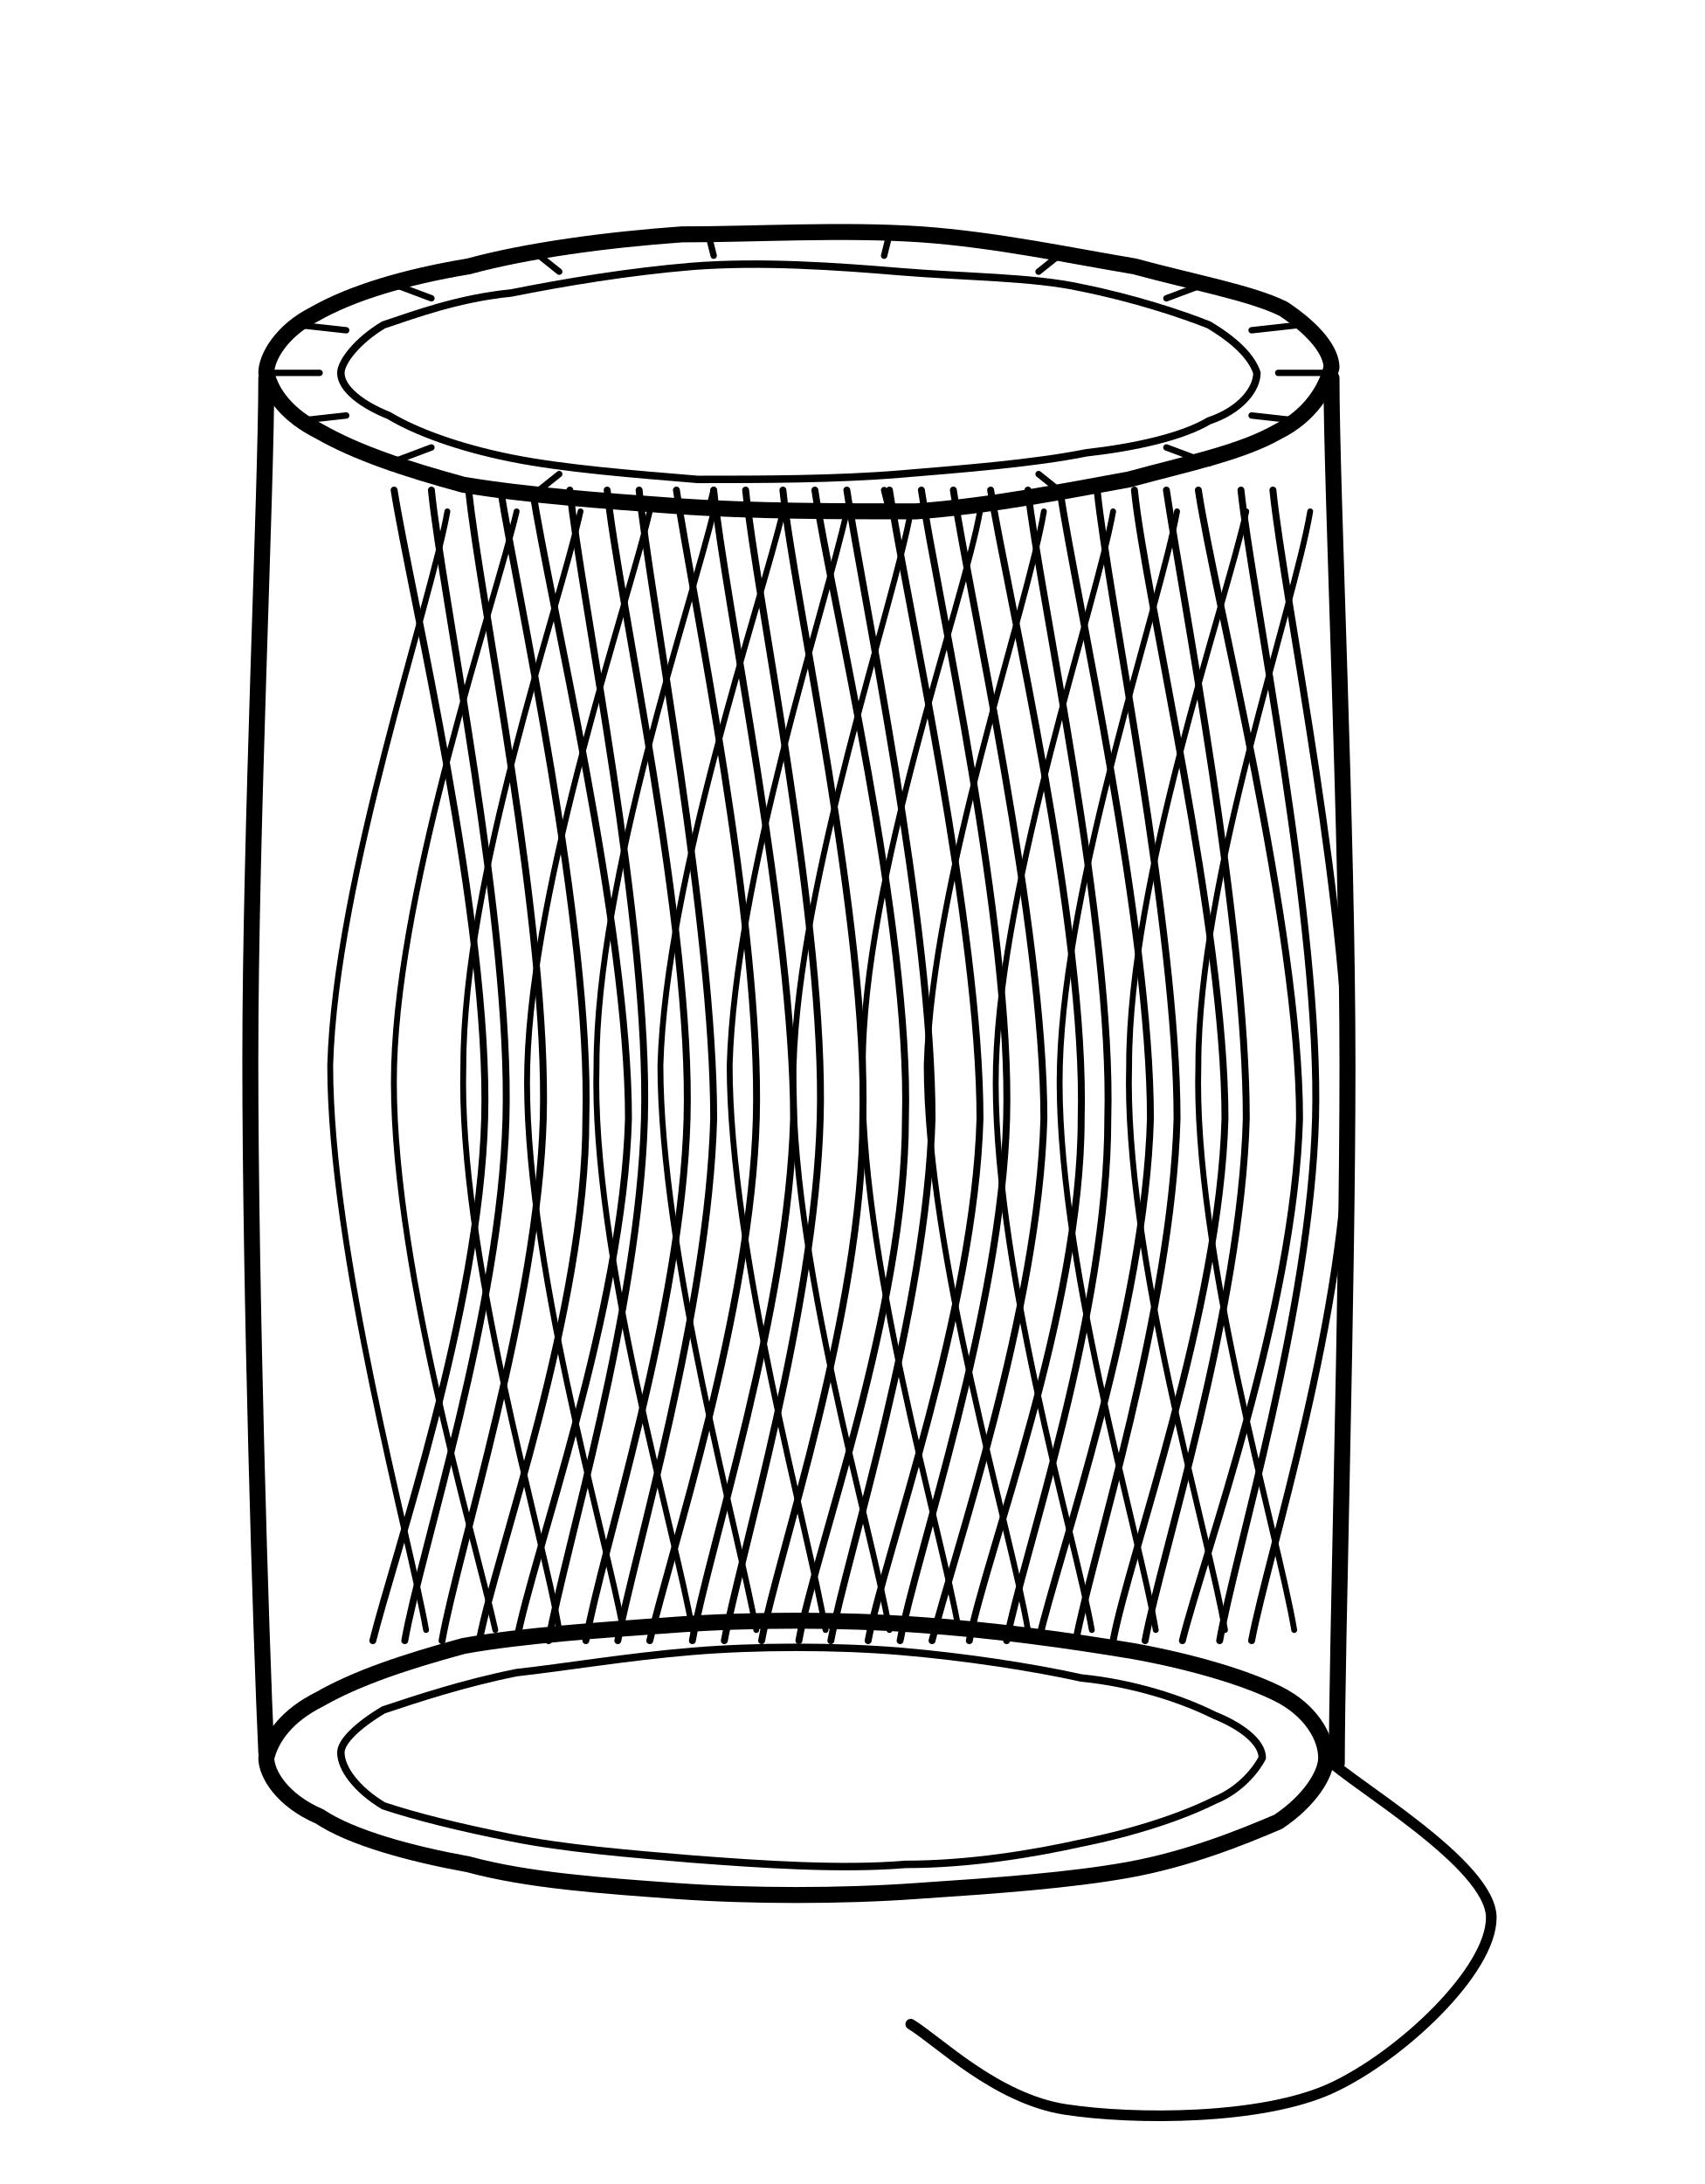
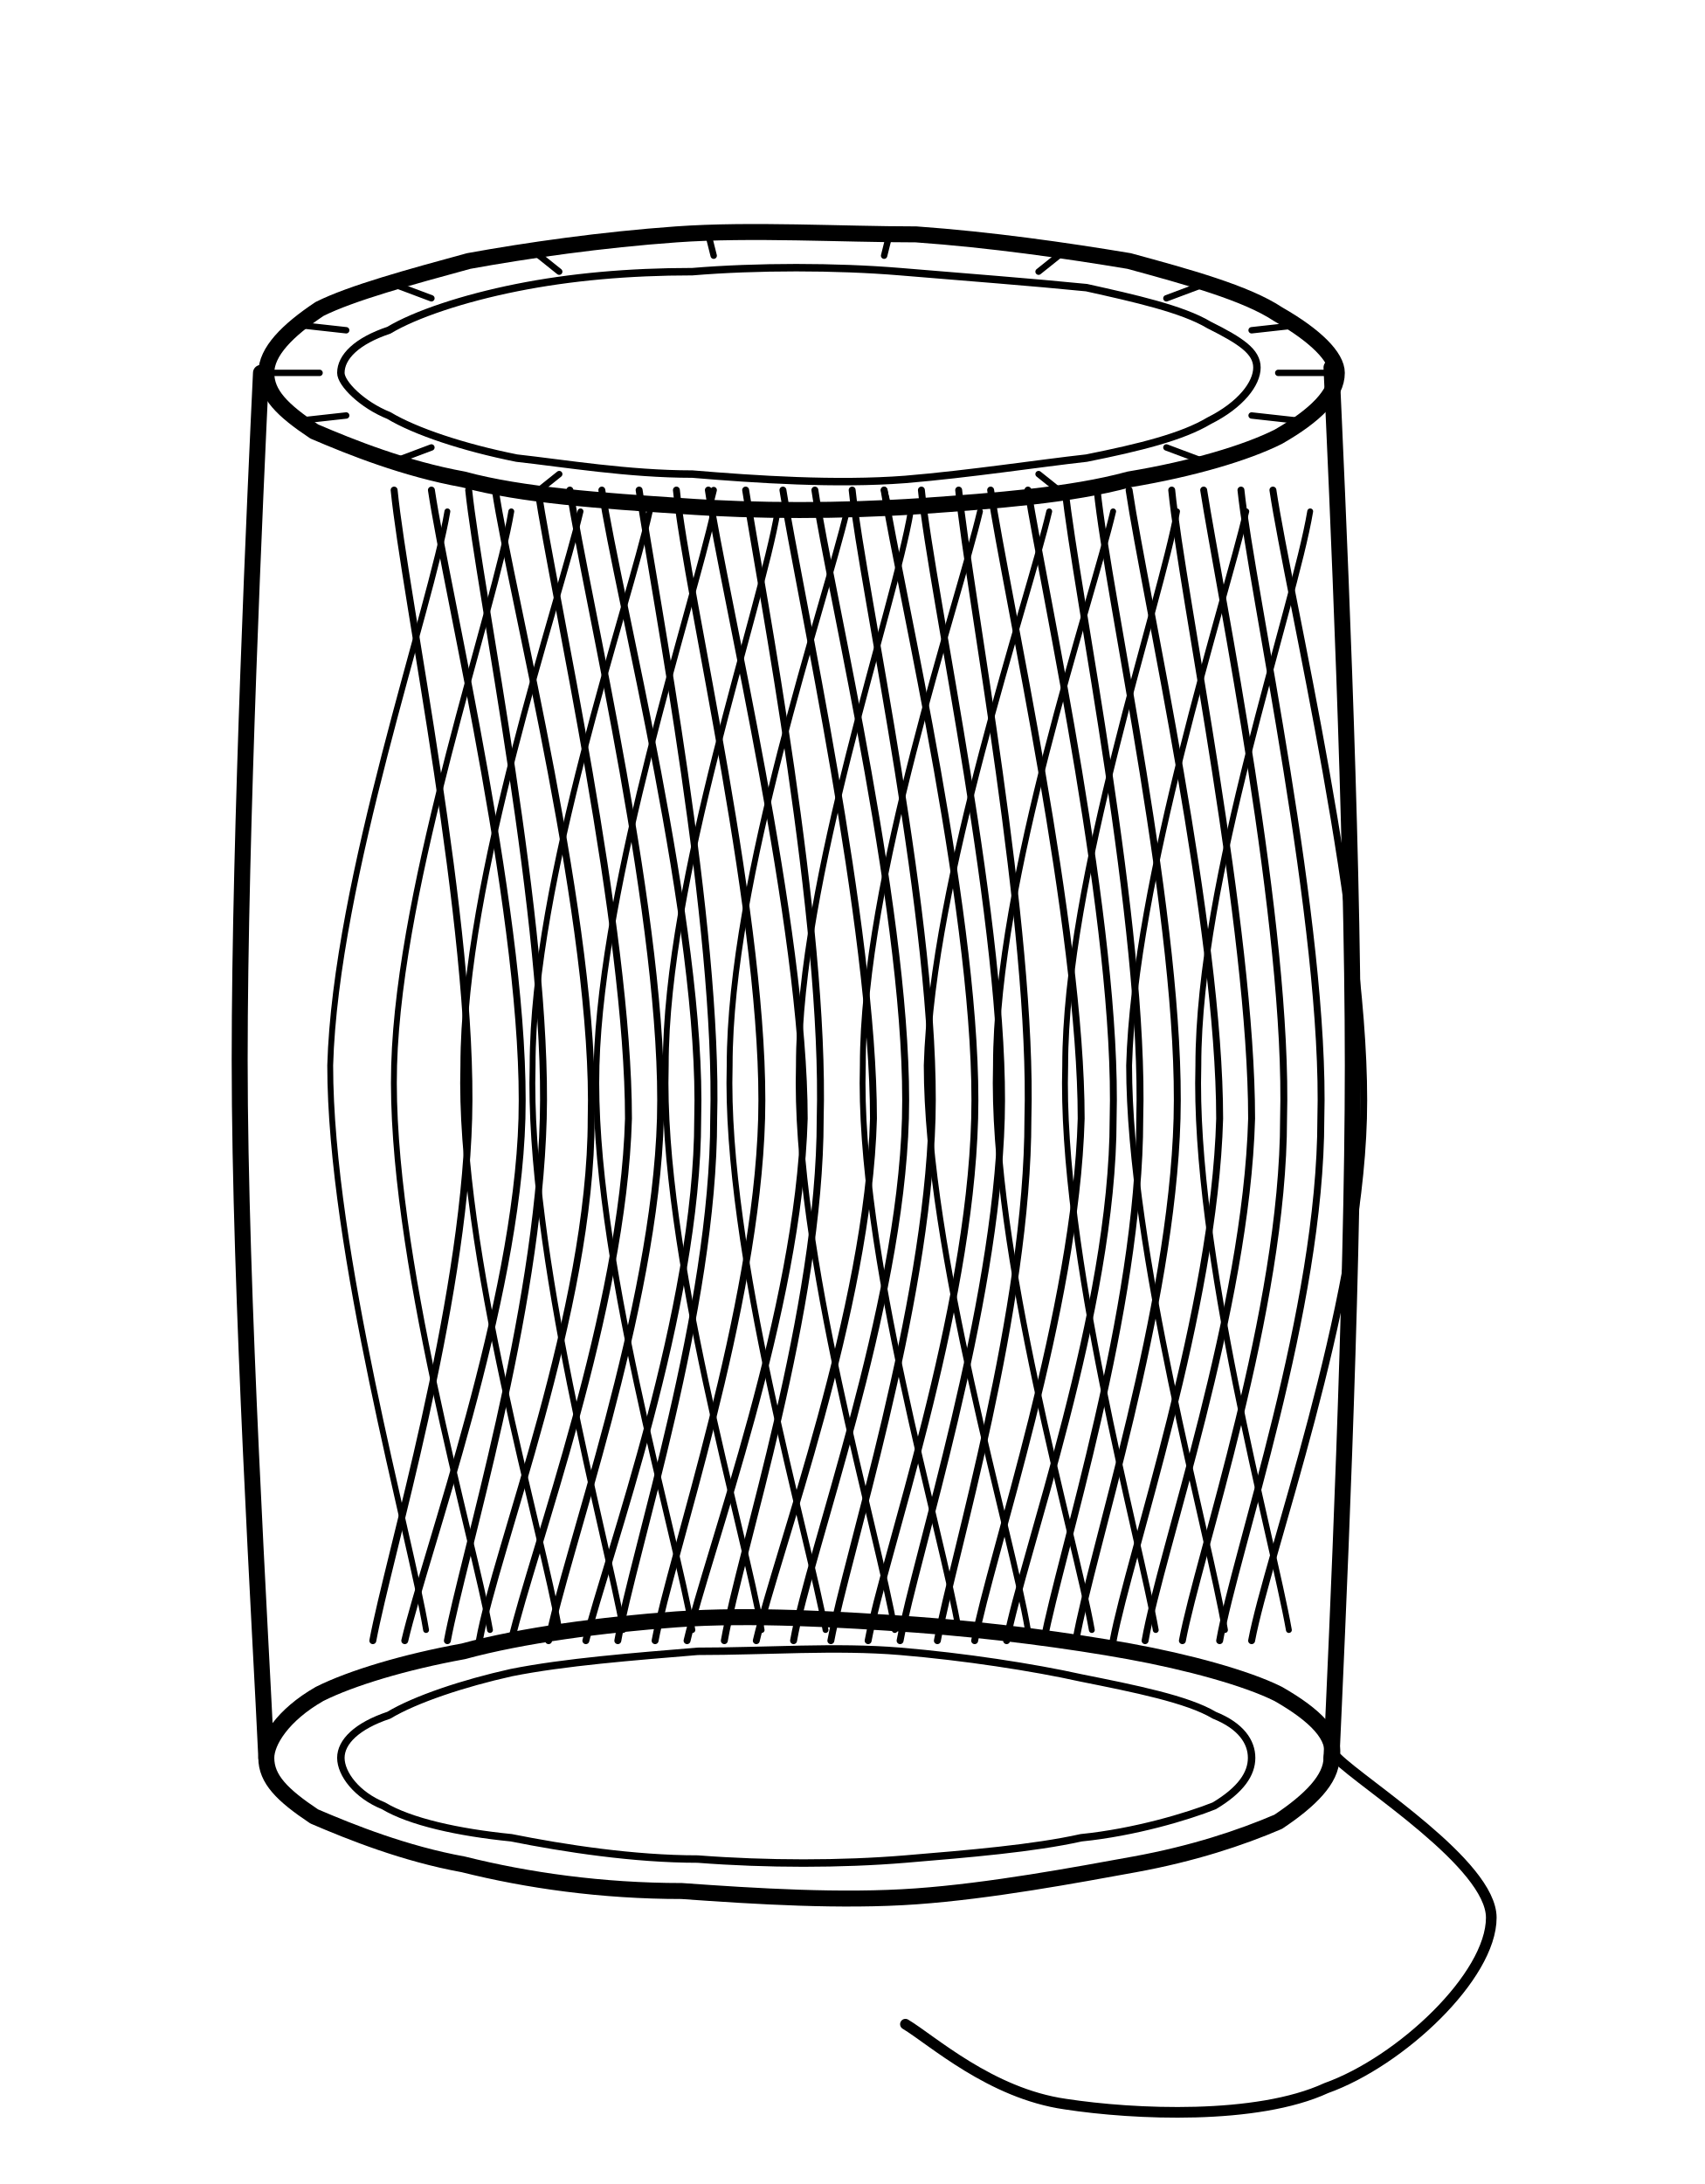
<svg xmlns="http://www.w3.org/2000/svg" viewBox="0 0 320 410" fill="none" stroke="currentColor" stroke-linecap="round" stroke-linejoin="round" aria-hidden="true" focusable="false">
-   <path d="M250 69C249 73 246 78 240 81C233 85 223 87 212 90C201 92 186 95 172 96C158 96 141 96 127 95C113 94 99 93 87 91C76 88 67 85 60 81C54 78 51 74 50 70C50 67 53 62 59 59C66 55 76 52 88 50C99 47 114 45 128 44C142 44 158 43 173 44C187 45 201 48 213 50C224 53 235 55 241 58C247 62 250 66 250 69Z" stroke-width="3" />
-   <path d="M236 70C236 73 233 77 227 79C222 82 213 84 204 85C194 87 181 88 169 89C157 90 143 90 131 90C119 89 106 88 96 86C86 84 78 81 73 78C68 76 64 73 64 70C64 68 67 64 72 61C78 59 86 56 96 55C106 53 118 51 130 50C143 49 157 50 169 51C181 52 194 52 203 54C213 56 222 59 227 61C232 64 235 67 236 70Z" stroke-width="1.4" />
-   <path d="M249 330C249 333 246 338 240 342C233 345 223 349 212 351C201 353 187 354 172 355C158 356 141 356 127 355C113 354 99 353 88 350C77 348 66 345 60 341C53 338 50 333 50 330C51 326 54 322 60 319C67 315 76 312 87 309C98 307 113 306 127 305C141 304 158 304 172 305C187 306 201 308 213 310C224 312 234 315 240 318C246 321 249 326 249 330Z" stroke-width="3" />
-   <path d="M237 330C236 332 233 336 228 338C222 341 213 344 203 346C194 348 182 350 170 350C158 351 143 350 130 349C118 348 106 347 96 345C86 343 78 341 72 339C67 336 64 332 64 329C64 327 67 324 72 321C78 319 87 316 97 314C106 313 118 311 130 310C142 309 157 309 169 310C181 311 194 313 203 315C213 316 222 319 228 322C233 324 237 327 237 330Z" stroke-width="1.4" />
-   <path d="M50 71C50 92 47 156 47 199C47 242 49 308 50 329" stroke-width="3" />
-   <path d="M250 71C250 92 253 156 253 200C253 243 251 309 251 331" stroke-width="3" />
-   <path d="M74 92C77 111 92 173 91 210C90 246 74 292 70 308" stroke-width="1.3" />
-   <path d="M81 92C83 112 96 174 95 210C94 246 79 291 76 308" stroke-width="1.3" />
-   <path d="M88 92C90 112 103 174 102 210C101 245 86 291 83 308" stroke-width="1.3" />
-   <path d="M94 92C97 111 111 174 110 210C110 246 93 292 90 308" stroke-width="1.3" />
-   <path d="M100 92C103 112 118 174 118 210C117 246 100 292 97 308" stroke-width="1.3" />
-   <path d="M107 92C109 112 122 174 121 210C120 246 106 291 103 308" stroke-width="1.3" />
-   <path d="M114 92C116 112 130 174 129 210C128 246 113 291 110 308" stroke-width="1.3" />
-   <path d="M120 92C122 112 134 174 134 210C133 246 119 292 116 308" stroke-width="1.3" />
-   <path d="M127 92C130 112 143 174 142 210C141 246 126 291 122 308" stroke-width="1.3" />
-   <path d="M134 92C136 112 149 174 149 210C148 246 133 291 130 308" stroke-width="1.3" />
-   <path d="M140 92C142 112 155 174 154 210C153 246 139 292 136 308" stroke-width="1.3" />
-   <path d="M147 92C149 112 163 174 162 210C162 246 146 292 143 308" stroke-width="1.3" />
-   <path d="M153 92C156 112 171 174 170 210C170 246 153 291 150 308" stroke-width="1.3" />
-   <path d="M159 92C162 112 175 173 175 210C174 246 159 292 156 308" stroke-width="1.3" />
-   <path d="M167 92C170 112 184 174 184 210C183 246 166 292 163 308" stroke-width="1.3" />
-   <path d="M173 92C176 112 190 174 189 210C188 246 172 292 169 308" stroke-width="1.3" />
-   <path d="M179 92C182 112 196 174 196 210C195 246 179 292 175 308" stroke-width="1.3" />
-   <path d="M186 92C189 111 204 174 203 210C203 246 185 292 182 308" stroke-width="1.3" />
-   <path d="M193 92C195 111 209 174 208 210C208 247 192 292 189 308" stroke-width="1.3" />
-   <path d="M199 92C202 112 216 174 216 210C215 246 199 291 195 308" stroke-width="1.3" />
-   <path d="M206 92C208 112 221 174 221 210C220 246 205 292 202 308" stroke-width="1.3" />
-   <path d="M213 92C215 112 230 174 230 210C229 246 212 292 209 308" stroke-width="1.3" />
-   <path d="M219 92C222 112 234 174 234 210C233 246 218 292 215 308" stroke-width="1.3" />
-   <path d="M225 92C228 112 244 174 244 210C243 246 226 292 222 308" stroke-width="1.3" />
-   <path d="M233 92C235 111 248 174 247 210C246 246 232 291 229 308" stroke-width="1.3" />
-   <path d="M239 92C241 112 254 174 253 210C253 246 238 292 235 308" stroke-width="1.3" />
-   <path d="M80 306C77 289 62 235 62 200C63 165 81 113 84 96" stroke-width="1.1" />
-   <path d="M93 306C89 288 73 235 74 200C75 165 93 113 97 96" stroke-width="1.1" />
-   <path d="M105 306C102 288 86 235 87 200C87 165 105 114 109 96" stroke-width="1.1" />
-   <path d="M117 306C114 289 98 235 99 200C100 165 118 113 122 96" stroke-width="1.1" />
-   <path d="M130 306C127 288 111 235 112 200C112 165 130 113 134 96" stroke-width="1.1" />
-   <path d="M142 306C139 289 124 235 124 200C125 165 143 113 147 96" stroke-width="1.1" />
-   <path d="M155 306C152 288 137 235 137 200C138 165 155 114 159 96" stroke-width="1.1" />
-   <path d="M167 306C164 288 148 235 149 200C150 165 168 113 171 96" stroke-width="1.1" />
-   <path d="M180 306C177 288 161 235 162 200C162 165 181 113 184 96" stroke-width="1.1" />
-   <path d="M193 306C190 288 174 235 174 200C175 165 193 114 196 96" stroke-width="1.1" />
-   <path d="M205 306C202 289 186 236 187 200C188 165 206 113 209 96" stroke-width="1.1" />
-   <path d="M217 306C214 288 198 235 199 200C200 165 218 113 221 96" stroke-width="1.1" />
-   <path d="M230 306C227 288 211 235 212 200C212 165 230 114 234 96" stroke-width="1.1" />
-   <path d="M243 306C240 288 224 235 225 200C225 165 243 114 246 96" stroke-width="1.1" />
+   <path d="M251 70C251 74 247 78 240 82C234 85 224 88 212 90C201 93 187 94 173 95C158 96 142 96 128 95C113 94 98 93 87 90C76 88 66 84 59 81C53 77 50 74 50 70C50 66 54 62 60 58C66 55 77 52 88 49C99 47 113 45 127 44C141 43 158 44 172 44C186 45 200 47 212 49C223 52 234 55 240 59C247 63 251 67 251 70Z" stroke-width="3" />
+   <path d="M236 69C236 72 233 76 227 79C222 82 214 84 204 86C195 87 182 89 170 90C157 91 142 90 130 89C118 89 106 87 97 86C87 84 78 81 73 78C68 76 64 72 64 70C64 67 67 64 73 62C78 59 87 56 97 54C107 52 118 51 130 51C142 50 157 50 169 51C181 52 194 53 204 54C213 56 222 58 227 61C233 64 236 66 236 69Z" stroke-width="1.4" />
+   <path d="M250 330C250 334 246 338 240 342C233 345 224 348 213 350C202 352 186 355 172 356C158 357 142 356 128 355C113 355 99 353 87 350C76 348 66 344 59 341C53 337 50 334 50 330C50 327 53 322 60 318C66 315 76 312 87 310C98 307 113 305 127 304C141 303 158 304 172 305C186 306 201 308 212 310C223 312 234 315 240 318C247 322 251 326 250 330Z" stroke-width="3" />
+   <path d="M235 330C235 333 233 336 228 339C223 341 213 344 203 345C194 347 182 348 170 349C158 350 144 350 131 349C119 349 106 347 96 345C86 344 77 342 72 339C67 337 64 333 64 330C64 327 67 324 73 322C78 319 87 316 96 314C106 312 119 311 131 310C144 310 157 309 169 310C181 311 194 313 203 315C213 317 223 319 228 322C233 324 235 327 235 330Z" stroke-width="1.4" />
+   <path d="M49 70C48 91 45 156 45 199C45 243 49 308 50 330" stroke-width="3" />
+   <path d="M250 69C251 91 254 156 254 200C254 243 251 308 250 330" stroke-width="3" />
+   <path d="M74 92C76 112 89 174 88 210C87 246 73 292 70 308" stroke-width="1.3" />
+   <path d="M81 92C84 112 99 174 98 210C97 245 80 291 76 308" stroke-width="1.3" />
+   <path d="M88 92C90 111 103 174 102 210C101 247 87 292 84 308" stroke-width="1.3" />
+   <path d="M93 92C96 112 112 174 111 210C111 246 93 291 90 308" stroke-width="1.3" />
+   <path d="M101 92C104 112 118 174 118 210C117 246 100 291 96 308" stroke-width="1.3" />
+   <path d="M107 92C110 112 125 174 124 210C123 246 106 292 103 308" stroke-width="1.3" />
+   <path d="M113 92C116 112 132 174 131 210C131 246 114 292 110 308" stroke-width="1.3" />
+   <path d="M120 92C123 112 135 174 134 210C134 246 119 291 116 308" stroke-width="1.3" />
+   <path d="M127 92C129 112 144 174 143 210C142 246 126 292 123 308" stroke-width="1.3" />
+   <path d="M133 92C136 112 151 174 151 210C150 246 133 291 129 308" stroke-width="1.3" />
+   <path d="M140 92C143 111 155 173 154 210C154 246 139 291 136 308" stroke-width="1.3" />
+   <path d="M147 92C150 111 164 174 164 210C163 246 146 291 142 308" stroke-width="1.3" />
+   <path d="M153 92C156 112 171 174 170 210C169 246 152 291 149 308" stroke-width="1.3" />
+   <path d="M160 92C162 111 176 174 175 210C174 246 159 292 156 308" stroke-width="1.3" />
+   <path d="M166 92C169 111 184 174 183 210C182 247 166 292 163 308" stroke-width="1.3" />
+   <path d="M173 92C175 112 189 175 188 210C187 246 172 292 169 308" stroke-width="1.3" />
+   <path d="M180 92C182 112 194 174 193 210C193 246 179 292 176 308" stroke-width="1.3" />
+   <path d="M186 92C189 112 203 174 203 210C202 246 186 292 183 308" stroke-width="1.3" />
+   <path d="M193 92C196 111 210 174 209 210C209 246 192 292 189 308" stroke-width="1.3" />
+   <path d="M200 92C202 111 215 174 214 210C214 246 199 292 196 308" stroke-width="1.3" />
+   <path d="M206 92C208 112 222 174 221 210C220 246 205 291 202 308" stroke-width="1.3" />
+   <path d="M212 92C215 112 229 174 229 210C228 246 212 292 209 308" stroke-width="1.3" />
+   <path d="M220 92C222 112 235 174 235 210C234 246 218 291 215 308" stroke-width="1.3" />
+   <path d="M226 92C229 111 242 174 241 210C241 246 225 292 222 308" stroke-width="1.3" />
+   <path d="M233 92C235 111 249 174 248 210C248 246 232 291 229 308" stroke-width="1.3" />
+   <path d="M239 92C242 112 257 174 256 210C255 246 238 292 235 308" stroke-width="1.3" />
+   <path d="M80 306C77 288 62 235 62 200C63 165 81 114 84 96" stroke-width="1.1" />
+   <path d="M92 306C89 289 73 235 74 200C75 165 93 114 96 96" stroke-width="1.1" />
+   <path d="M105 306C102 288 86 235 87 200C87 165 105 113 109 96" stroke-width="1.1" />
+   <path d="M117 306C114 289 99 235 100 200C100 165 118 114 122 96" stroke-width="1.1" />
+   <path d="M130 306C127 288 111 235 112 200C113 165 130 114 134 96" stroke-width="1.1" />
+   <path d="M143 306C140 288 124 235 125 200C125 165 143 114 146 96" stroke-width="1.1" />
+   <path d="M155 306C152 289 136 235 137 200C137 165 155 113 159 96" stroke-width="1.1" />
+   <path d="M168 306C165 288 149 235 150 200C150 165 168 114 171 96" stroke-width="1.1" />
+   <path d="M180 306C177 288 161 235 162 200C162 165 180 113 184 96" stroke-width="1.1" />
+   <path d="M193 306C190 288 174 235 174 200C175 165 193 113 197 96" stroke-width="1.1" />
+   <path d="M205 306C202 289 186 235 187 200C187 165 205 113 209 96" stroke-width="1.1" />
+   <path d="M217 306C214 289 199 235 200 200C200 165 218 113 221 96" stroke-width="1.1" />
+   <path d="M230 306C227 288 212 235 212 200C213 165 230 113 234 96" stroke-width="1.1" />
+   <path d="M242 306C239 289 224 235 225 200C225 165 243 114 246 96" stroke-width="1.1" />
  <line x1="240" y1="70" x2="250" y2="70" stroke-width="1.2" />
  <line x1="235" y1="78" x2="244" y2="79" stroke-width="1.2" />
  <line x1="219" y1="84" x2="227" y2="87" stroke-width="1.2" />
  <line x1="195" y1="89" x2="200" y2="93" stroke-width="1.2" />
  <line x1="166" y1="92" x2="167" y2="96" stroke-width="1.2" />
  <line x1="134" y1="92" x2="133" y2="96" stroke-width="1.2" />
  <line x1="105" y1="89" x2="100" y2="93" stroke-width="1.2" />
  <line x1="81" y1="84" x2="73" y2="87" stroke-width="1.2" />
  <line x1="65" y1="78" x2="56" y2="79" stroke-width="1.2" />
  <line x1="60" y1="70" x2="50" y2="70" stroke-width="1.2" />
  <line x1="65" y1="62" x2="56" y2="61" stroke-width="1.2" />
  <line x1="81" y1="56" x2="73" y2="53" stroke-width="1.2" />
  <line x1="105" y1="51" x2="100" y2="47" stroke-width="1.2" />
  <line x1="134" y1="48" x2="133" y2="44" stroke-width="1.2" />
  <line x1="166" y1="48" x2="167" y2="44" stroke-width="1.2" />
  <line x1="195" y1="51" x2="200" y2="47" stroke-width="1.2" />
  <line x1="219" y1="56" x2="227" y2="53" stroke-width="1.2" />
  <line x1="235" y1="62" x2="244" y2="61" stroke-width="1.2" />
-   <path d="M249 330C254 335 280 350 280 360C280 370 263 386 250 392C237 398 213 398 200 396C187 394 176 383 171 380" stroke-width="2" />
+   <path d="M251 330C256 335 280 350 280 360C280 371 263 387 249 392C236 398 213 397 200 395C186 393 175 383 170 380" stroke-width="2" />
</svg>
